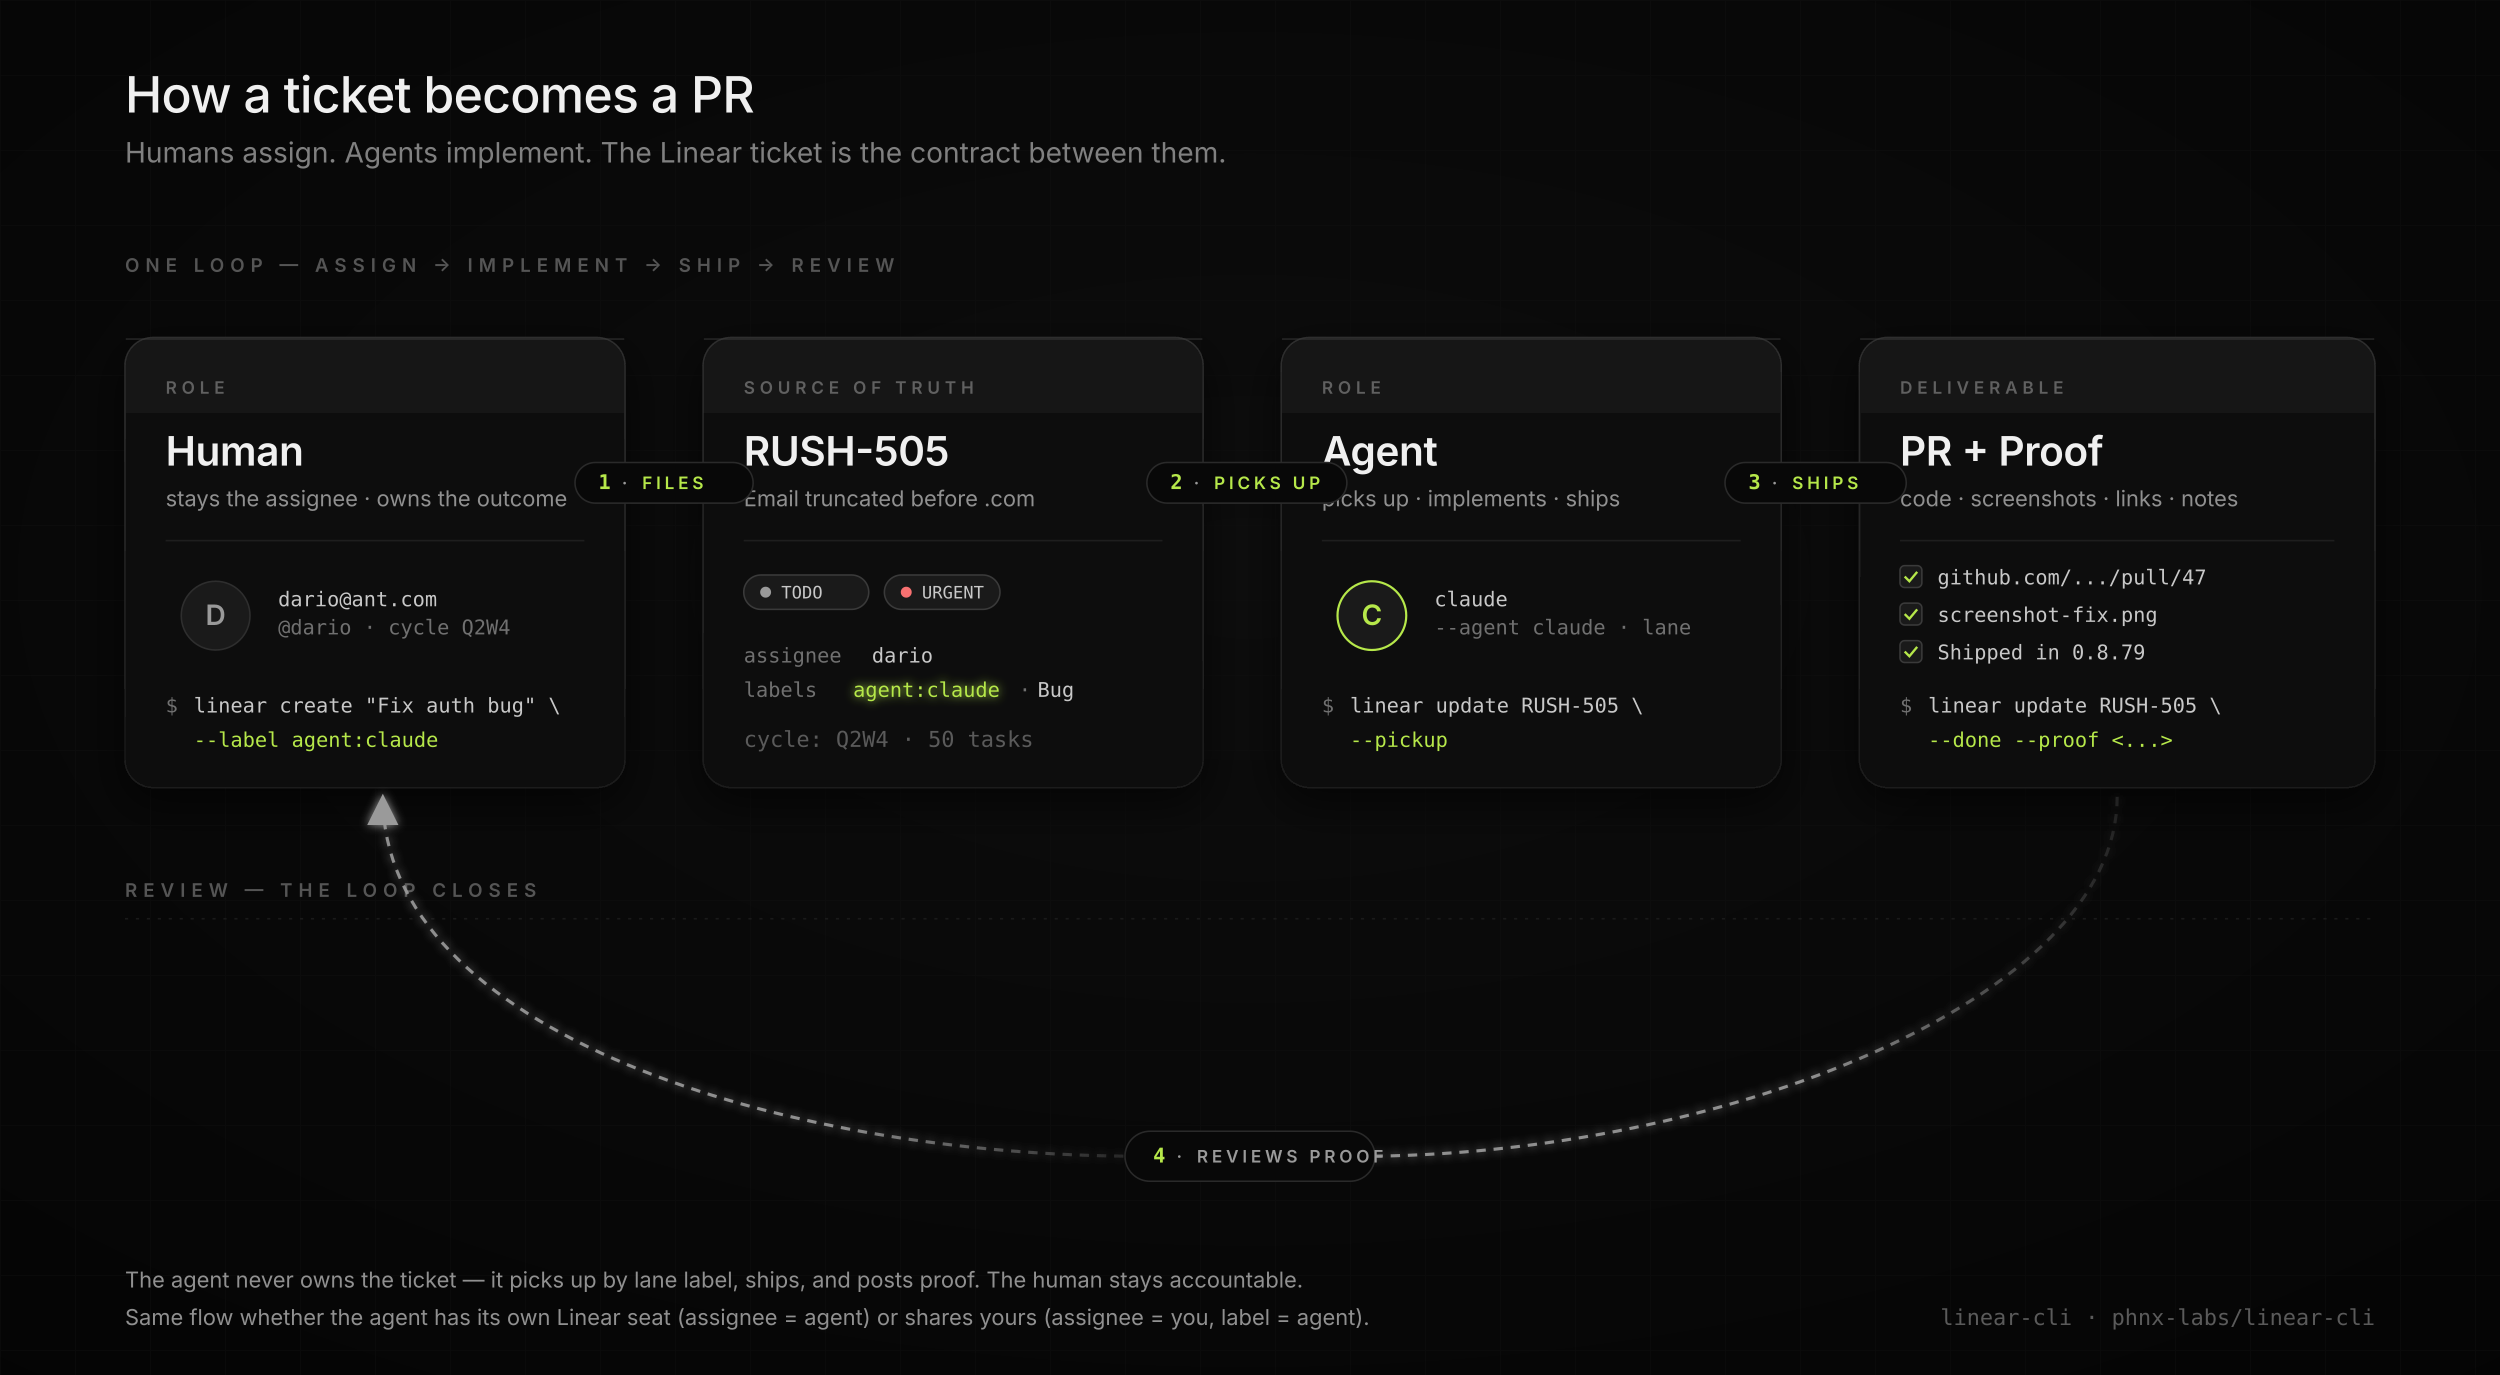
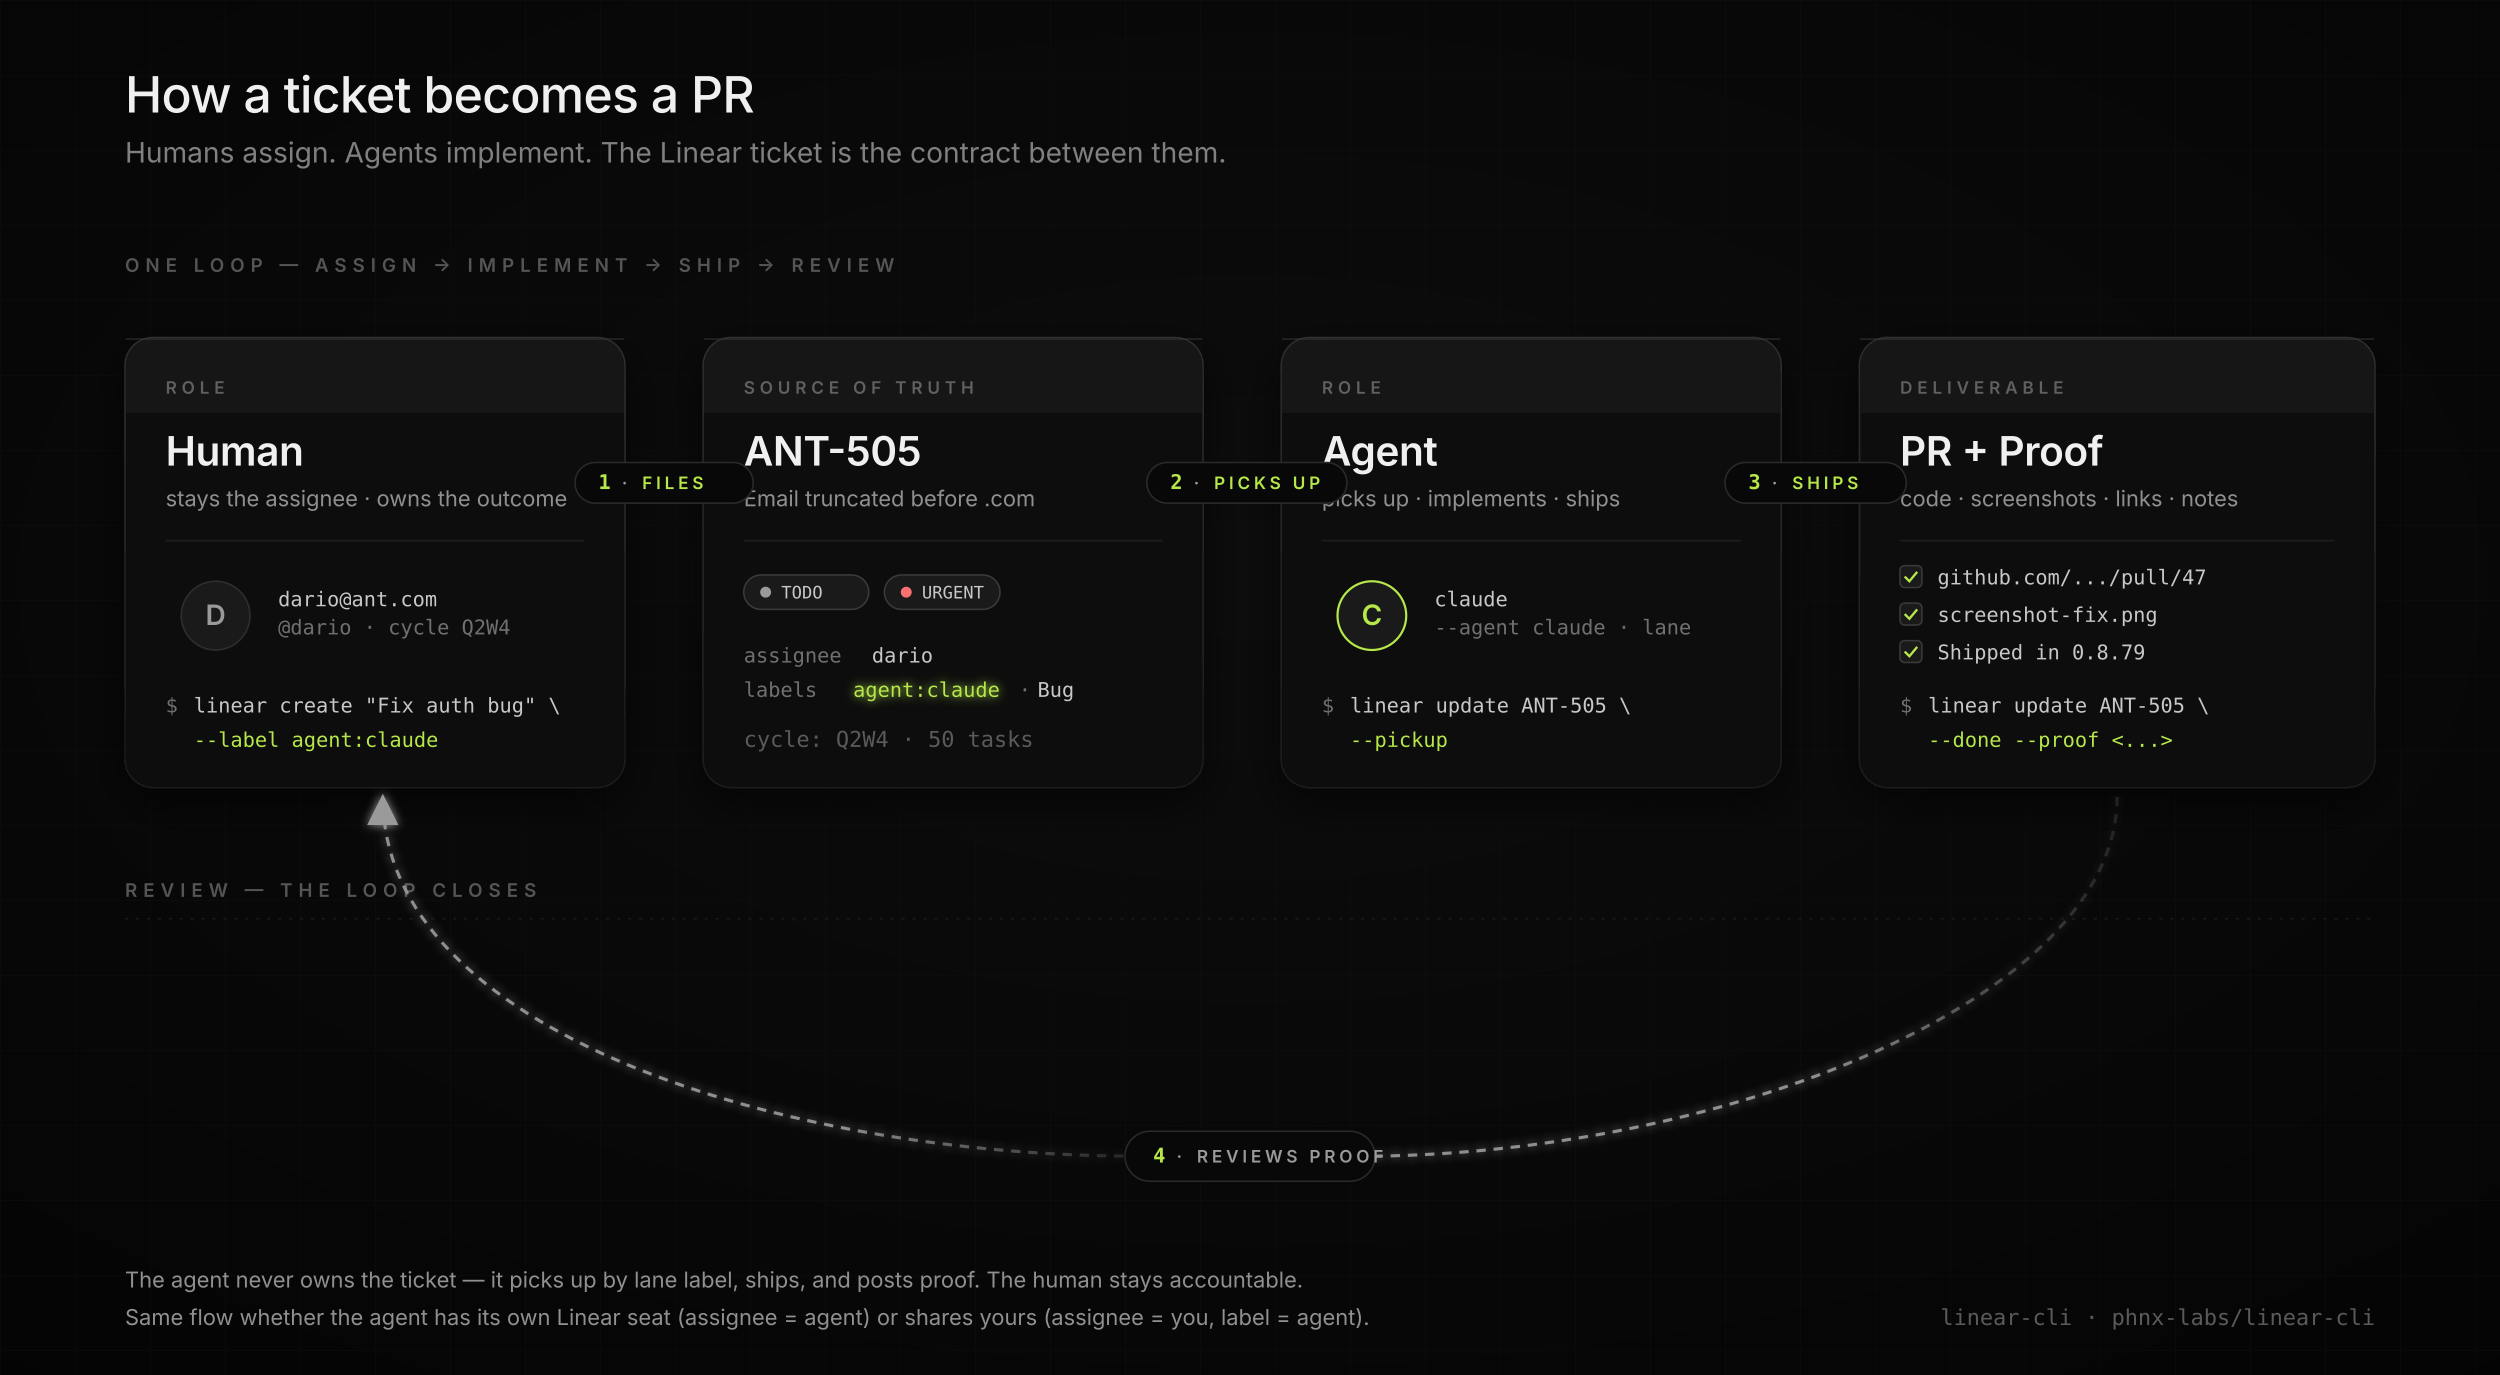
<svg xmlns="http://www.w3.org/2000/svg" viewBox="0 0 1600 880" role="img" aria-label="How a Linear ticket becomes a PR: a human files the ticket and stays the assignee, an agent picks it up by lane label and ships a PR plus proof, then the human reviews. linear-cli is the contract between them.">
  <defs>
    <radialGradient id="bgVignette" cx="50%" cy="42%" r="80%">
      <stop offset="0%" stop-color="#0d0d0d" />
      <stop offset="100%" stop-color="#040404" />
    </radialGradient>
    <pattern id="grid" width="48" height="48" patternUnits="userSpaceOnUse">
      <path d="M 48 0 L 0 0 0 48" fill="none" stroke="#0f0f0f" stroke-width="1" />
    </pattern>
    <linearGradient id="cardFill" x1="0" y1="0" x2="0" y2="1">
      <stop offset="0%" stop-color="#131313" />
      <stop offset="100%" stop-color="#0a0a0a" />
    </linearGradient>
    <linearGradient id="cardRim" x1="0" y1="0" x2="0" y2="1">
      <stop offset="0%" stop-color="#2e2e2e" />
      <stop offset="50%" stop-color="#242424" />
      <stop offset="100%" stop-color="#1c1c1c" />
    </linearGradient>
    <linearGradient id="limeLine" x1="0" y1="0" x2="1" y2="0">
      <stop offset="0%" stop-color="#B6E84A" stop-opacity="0.3" />
      <stop offset="50%" stop-color="#B6E84A" stop-opacity="1" />
      <stop offset="100%" stop-color="#B6E84A" stop-opacity="1" />
    </linearGradient>
    <linearGradient id="reviewLine" x1="1" y1="0" x2="0" y2="0">
      <stop offset="0%" stop-color="#7A7A7A" stop-opacity="0.2" />
      <stop offset="40%" stop-color="#9A9A9A" stop-opacity="0.9" />
      <stop offset="100%" stop-color="#9A9A9A" stop-opacity="0.9" />
    </linearGradient>
    <filter id="limeGlow" x="-40%" y="-60%" width="180%" height="220%">
      <feGaussianBlur stdDeviation="3" result="blur" />
      <feMerge>
        <feMergeNode in="blur" />
        <feMergeNode in="SourceGraphic" />
      </feMerge>
    </filter>
    <filter id="softShadow" x="-10%" y="-10%" width="120%" height="130%">
      <feGaussianBlur stdDeviation="14" result="blur" />
      <feOffset dy="10" result="offset" />
      <feColorMatrix in="offset" type="matrix" values="0 0 0 0 0  0 0 0 0 0  0 0 0 0 0  0 0 0 0.6 0" result="shadow" />
      <feMerge>
        <feMergeNode in="shadow" />
        <feMergeNode in="SourceGraphic" />
      </feMerge>
    </filter>
    <marker id="arrowLime" viewBox="0 0 10 10" refX="9" refY="5" markerWidth="10" markerHeight="10" orient="auto-start-reverse">
      <path d="M 0 0 L 10 5 L 0 10 z" fill="#B6E84A" />
    </marker>
    <marker id="arrowMuted" viewBox="0 0 10 10" refX="9" refY="5" markerWidth="10" markerHeight="10" orient="auto-start-reverse">
      <path d="M 0 0 L 10 5 L 0 10 z" fill="#9A9A9A" />
    </marker>
    <marker id="dotLime" viewBox="0 0 6 6" refX="3" refY="3" markerWidth="6" markerHeight="6">
      <circle cx="3" cy="3" r="2.5" fill="#B6E84A" />
    </marker>
    <style>
      .title       { font: 500 32px -apple-system, "SF Pro Display", "Inter", system-ui, sans-serif; fill: #f0f0f0; letter-spacing: -0.015em; }
      .subtitle    { font: 400 18px -apple-system, "SF Pro Display", "Inter", system-ui, sans-serif; fill: #808080; letter-spacing: 0; }
      .section     { font: 600 12px -apple-system, "SF Pro Display", "Inter", system-ui, sans-serif; letter-spacing: 0.32em; fill: #555555; }
      .role        { font: 600 11px -apple-system, "SF Pro Display", "Inter", system-ui, sans-serif; letter-spacing: 0.28em; fill: #606060; }
      .cardtitle   { font: 600 26px -apple-system, "SF Pro Display", "Inter", system-ui, sans-serif; fill: #f0f0f0; letter-spacing: -0.01em; }
      .cardsub     { font: 400 14px -apple-system, "SF Pro Display", "Inter", system-ui, sans-serif; fill: #909090; }
      .mono        { font: 500 16px ui-monospace, "SF Mono", Menlo, monospace; fill: #ebebeb; }
      .mono-muted  { font: 500 16px ui-monospace, "SF Mono", Menlo, monospace; fill: #808080; }
      .mono-faint  { font: 400 14px ui-monospace, "SF Mono", Menlo, monospace; fill: #5a5a5a; }
      .mono-accent { font: 500 16px ui-monospace, "SF Mono", Menlo, monospace; fill: #B6E84A; }
      .mono-sm     { font: 500 13px ui-monospace, "SF Mono", Menlo, monospace; fill: #c8c8c8; }
      .mono-sm-muted { font: 500 13px ui-monospace, "SF Mono", Menlo, monospace; fill: #707070; }
      .mono-sm-accent { font: 500 13px ui-monospace, "SF Mono", Menlo, monospace; fill: #B6E84A; }
      .edge        { font: 600 11px -apple-system, "SF Pro Display", "Inter", system-ui, sans-serif; letter-spacing: 0.22em; fill: #B6E84A; }
      .edge-muted  { font: 600 11px -apple-system, "SF Pro Display", "Inter", system-ui, sans-serif; letter-spacing: 0.22em; fill: #9A9A9A; }
      .nodedesc    { font: 400 14px -apple-system, "SF Pro Display", "Inter", system-ui, sans-serif; fill: #909090; }
      .badge       { font: 600 10px -apple-system, "SF Pro Display", "Inter", system-ui, sans-serif; letter-spacing: 0.16em; }
      .pill        { font: 500 11px ui-monospace, "SF Mono", Menlo, monospace; }
      .stepnum     { font: 700 13px ui-monospace, "SF Mono", Menlo, monospace; fill: #B6E84A; }
    </style>
  </defs>
  <rect width="1600" height="880" fill="url(#bgVignette)" />
  <rect width="1600" height="880" fill="url(#grid)" opacity="0.55" />
  <text x="80" y="72" class="title">How a ticket becomes a PR</text>
  <text x="80" y="104" class="subtitle">Humans assign.  Agents implement.  The Linear ticket is the contract between them.</text>
  <text x="80" y="174" class="section">ONE LOOP — ASSIGN → IMPLEMENT → SHIP → REVIEW</text>
  <g filter="url(#softShadow)">
    <rect x="80" y="216" width="320" height="288" rx="18" fill="url(#cardFill)" stroke="url(#cardRim)" stroke-width="1" />
  </g>
  <rect x="80.5" y="216.5" width="319" height="1" fill="#3a3a3a" opacity="0.6" />
  <text x="106" y="252" class="role">ROLE</text>
  <text x="106" y="298" class="cardtitle">Human</text>
  <text x="106" y="324" class="cardsub">stays the assignee · owns the outcome</text>
  <line x1="106" y1="346" x2="374" y2="346" stroke="#1e1e1e" stroke-width="1" />
  <circle cx="138" cy="394" r="22" fill="#1a1a1a" stroke="#2e2e2e" stroke-width="1" />
  <text x="138" y="400" text-anchor="middle" class="cardtitle" style="font-size:18px; fill:#9A9A9A;">D</text>
  <text x="178" y="388" class="mono-sm">dario@ant.com</text>
  <text x="178" y="406" class="mono-sm-muted">@dario · cycle Q2W4</text>
  <text x="106" y="456" class="mono-sm-muted">$</text>
  <text x="124" y="456" class="mono-sm">linear create "Fix auth bug" \</text>
  <text x="124" y="478" class="mono-sm-accent">    --label agent:claude</text>
  <g filter="url(#softShadow)">
    <rect x="450" y="216" width="320" height="288" rx="18" fill="url(#cardFill)" stroke="url(#cardRim)" stroke-width="1" />
  </g>
  <rect x="450.5" y="216.5" width="319" height="1" fill="#3a3a3a" opacity="0.6" />
  <text x="476" y="252" class="role">SOURCE OF TRUTH</text>
-   <text x="476" y="298" class="cardtitle">RUSH-505</text>
+   <text x="476" y="298" class="cardtitle">ANT-505</text>
  <text x="476" y="324" class="cardsub">Email truncated before .com</text>
  <line x1="476" y1="346" x2="744" y2="346" stroke="#1e1e1e" stroke-width="1" />
  <g>
    <rect x="476" y="368" width="80" height="22" rx="11" fill="#1a1a1a" stroke="#3a3a3a" stroke-width="1" />
    <circle cx="490" cy="379" r="3.5" fill="#9A9A9A" />
    <text x="500" y="383" class="pill" fill="#c8c8c8">TODO</text>
  </g>
  <g>
    <rect x="566" y="368" width="74" height="22" rx="11" fill="#1a1a1a" stroke="#3a3a3a" stroke-width="1" />
    <circle cx="580" cy="379" r="3.5" fill="#f87171" />
    <text x="590" y="383" class="pill" fill="#c8c8c8">URGENT</text>
  </g>
  <text x="476" y="424" class="mono-sm-muted">assignee</text>
  <text x="558" y="424" class="mono-sm">dario</text>
  <text x="476" y="446" class="mono-sm-muted">labels</text>
  <text x="546" y="446" class="mono-sm-accent" filter="url(#limeGlow)">agent:claude</text>
  <text x="652" y="446" class="mono-sm-muted">·</text>
  <text x="664" y="446" class="mono-sm">Bug</text>
  <text x="476" y="478" class="mono-faint">cycle: Q2W4 · 50 tasks</text>
  <g filter="url(#softShadow)">
    <rect x="820" y="216" width="320" height="288" rx="18" fill="url(#cardFill)" stroke="url(#cardRim)" stroke-width="1" />
  </g>
  <rect x="820.5" y="216.5" width="319" height="1" fill="#3a3a3a" opacity="0.6" />
  <text x="846" y="252" class="role">ROLE</text>
  <text x="846" y="298" class="cardtitle">Agent</text>
  <text x="846" y="324" class="cardsub">picks up · implements · ships</text>
  <line x1="846" y1="346" x2="1114" y2="346" stroke="#1e1e1e" stroke-width="1" />
  <circle cx="878" cy="394" r="22" fill="#1a1a1a" stroke="#B6E84A" stroke-width="1.4" />
  <text x="878" y="400" text-anchor="middle" class="cardtitle" style="font-size:18px; fill:#B6E84A;">C</text>
  <text x="918" y="388" class="mono-sm">claude</text>
  <text x="918" y="406" class="mono-sm-muted">--agent claude · lane</text>
  <text x="846" y="456" class="mono-sm-muted">$</text>
-   <text x="864" y="456" class="mono-sm">linear update RUSH-505 \</text>
+   <text x="864" y="456" class="mono-sm">linear update ANT-505 \</text>
  <text x="864" y="478" class="mono-sm-accent">    --pickup</text>
  <g filter="url(#softShadow)">
    <rect x="1190" y="216" width="330" height="288" rx="18" fill="url(#cardFill)" stroke="url(#cardRim)" stroke-width="1" />
  </g>
  <rect x="1190.5" y="216.5" width="329" height="1" fill="#3a3a3a" opacity="0.6" />
  <text x="1216" y="252" class="role">DELIVERABLE</text>
  <text x="1216" y="298" class="cardtitle">PR + Proof</text>
  <text x="1216" y="324" class="cardsub">code · screenshots · links · notes</text>
  <line x1="1216" y1="346" x2="1494" y2="346" stroke="#1e1e1e" stroke-width="1" />
  <g>
    <rect x="1216" y="362" width="14" height="14" rx="3" fill="#1a1a1a" stroke="#3a3a3a" stroke-width="1" />
    <path d="M 1219 369 L 1222 372 L 1227 366" stroke="#B6E84A" stroke-width="1.5" fill="none" />
  </g>
  <text x="1240" y="374" class="mono-sm">github.com/.../pull/47</text>
  <g>
    <rect x="1216" y="386" width="14" height="14" rx="3" fill="#1a1a1a" stroke="#3a3a3a" stroke-width="1" />
    <path d="M 1219 393 L 1222 396 L 1227 390" stroke="#B6E84A" stroke-width="1.5" fill="none" />
  </g>
  <text x="1240" y="398" class="mono-sm">screenshot-fix.png</text>
  <g>
    <rect x="1216" y="410" width="14" height="14" rx="3" fill="#1a1a1a" stroke="#3a3a3a" stroke-width="1" />
    <path d="M 1219 417 L 1222 420 L 1227 414" stroke="#B6E84A" stroke-width="1.5" fill="none" />
  </g>
  <text x="1240" y="422" class="mono-sm">Shipped in 0.8.79</text>
  <text x="1216" y="456" class="mono-sm-muted">$</text>
-   <text x="1234" y="456" class="mono-sm">linear update RUSH-505 \</text>
+   <text x="1234" y="456" class="mono-sm">linear update ANT-505 \</text>
  <text x="1234" y="478" class="mono-sm-accent">    --done --proof &lt;...&gt;</text>
  <path d="M 405 360 L 445 360" stroke="url(#limeLine)" fill="none" stroke-width="2.4" marker-end="url(#arrowLime)" marker-start="url(#dotLime)" filter="url(#limeGlow)" />
  <g>
    <rect x="368" y="296" width="114" height="26" rx="13" fill="#080808" stroke="#2a2a2a" stroke-width="1" />
    <text x="383" y="313" class="stepnum">1</text>
    <text x="398" y="313" class="edge-muted" style="letter-spacing:0.16em">·</text>
    <text x="411" y="313" class="edge">FILES</text>
  </g>
  <path d="M 775 360 L 815 360" stroke="url(#limeLine)" fill="none" stroke-width="2.4" marker-end="url(#arrowLime)" marker-start="url(#dotLime)" filter="url(#limeGlow)" />
  <g>
    <rect x="734" y="296" width="128" height="26" rx="13" fill="#080808" stroke="#2a2a2a" stroke-width="1" />
    <text x="749" y="313" class="stepnum">2</text>
    <text x="764" y="313" class="edge-muted" style="letter-spacing:0.16em">·</text>
    <text x="777" y="313" class="edge">PICKS UP</text>
  </g>
  <path d="M 1145 360 L 1185 360" stroke="url(#limeLine)" fill="none" stroke-width="2.4" marker-end="url(#arrowLime)" marker-start="url(#dotLime)" filter="url(#limeGlow)" />
  <g>
    <rect x="1104" y="296" width="116" height="26" rx="13" fill="#080808" stroke="#2a2a2a" stroke-width="1" />
    <text x="1119" y="313" class="stepnum">3</text>
    <text x="1134" y="313" class="edge-muted" style="letter-spacing:0.16em">·</text>
    <text x="1147" y="313" class="edge">SHIPS</text>
  </g>
  <line x1="80" y1="588" x2="1520" y2="588" stroke="#1a1a1a" stroke-width="1" stroke-dasharray="2 5" />
  <text x="80" y="574" class="section">REVIEW — THE LOOP CLOSES</text>
  <path d="M 1355 510 C 1355 640, 1100 740, 870 740" stroke="url(#reviewLine)" fill="none" stroke-width="2" stroke-dasharray="6 5" filter="url(#limeGlow)" />
  <path d="M 730 740 C 500 740, 245 660, 245 510" stroke="url(#reviewLine)" fill="none" stroke-width="2" stroke-dasharray="6 5" marker-end="url(#arrowMuted)" filter="url(#limeGlow)" />
  <g>
    <rect x="720" y="724" width="160" height="32" rx="16" fill="#080808" stroke="#2a2a2a" stroke-width="1" />
    <text x="738" y="744" class="stepnum" fill="#9A9A9A">4</text>
    <text x="753" y="744" class="edge-muted" style="letter-spacing:0.16em">·</text>
    <text x="766" y="744" class="edge-muted">REVIEWS PROOF</text>
  </g>
  <text x="80" y="824" class="nodedesc">The agent never owns the ticket — it picks up by lane label, ships, and posts proof. The human stays accountable.</text>
  <text x="80" y="848" class="nodedesc">Same flow whether the agent has its own Linear seat (assignee = agent) or shares yours (assignee = you, label = agent).</text>
  <text x="1520" y="848" text-anchor="end" class="mono-faint">linear-cli · phnx-labs/linear-cli</text>
</svg>
